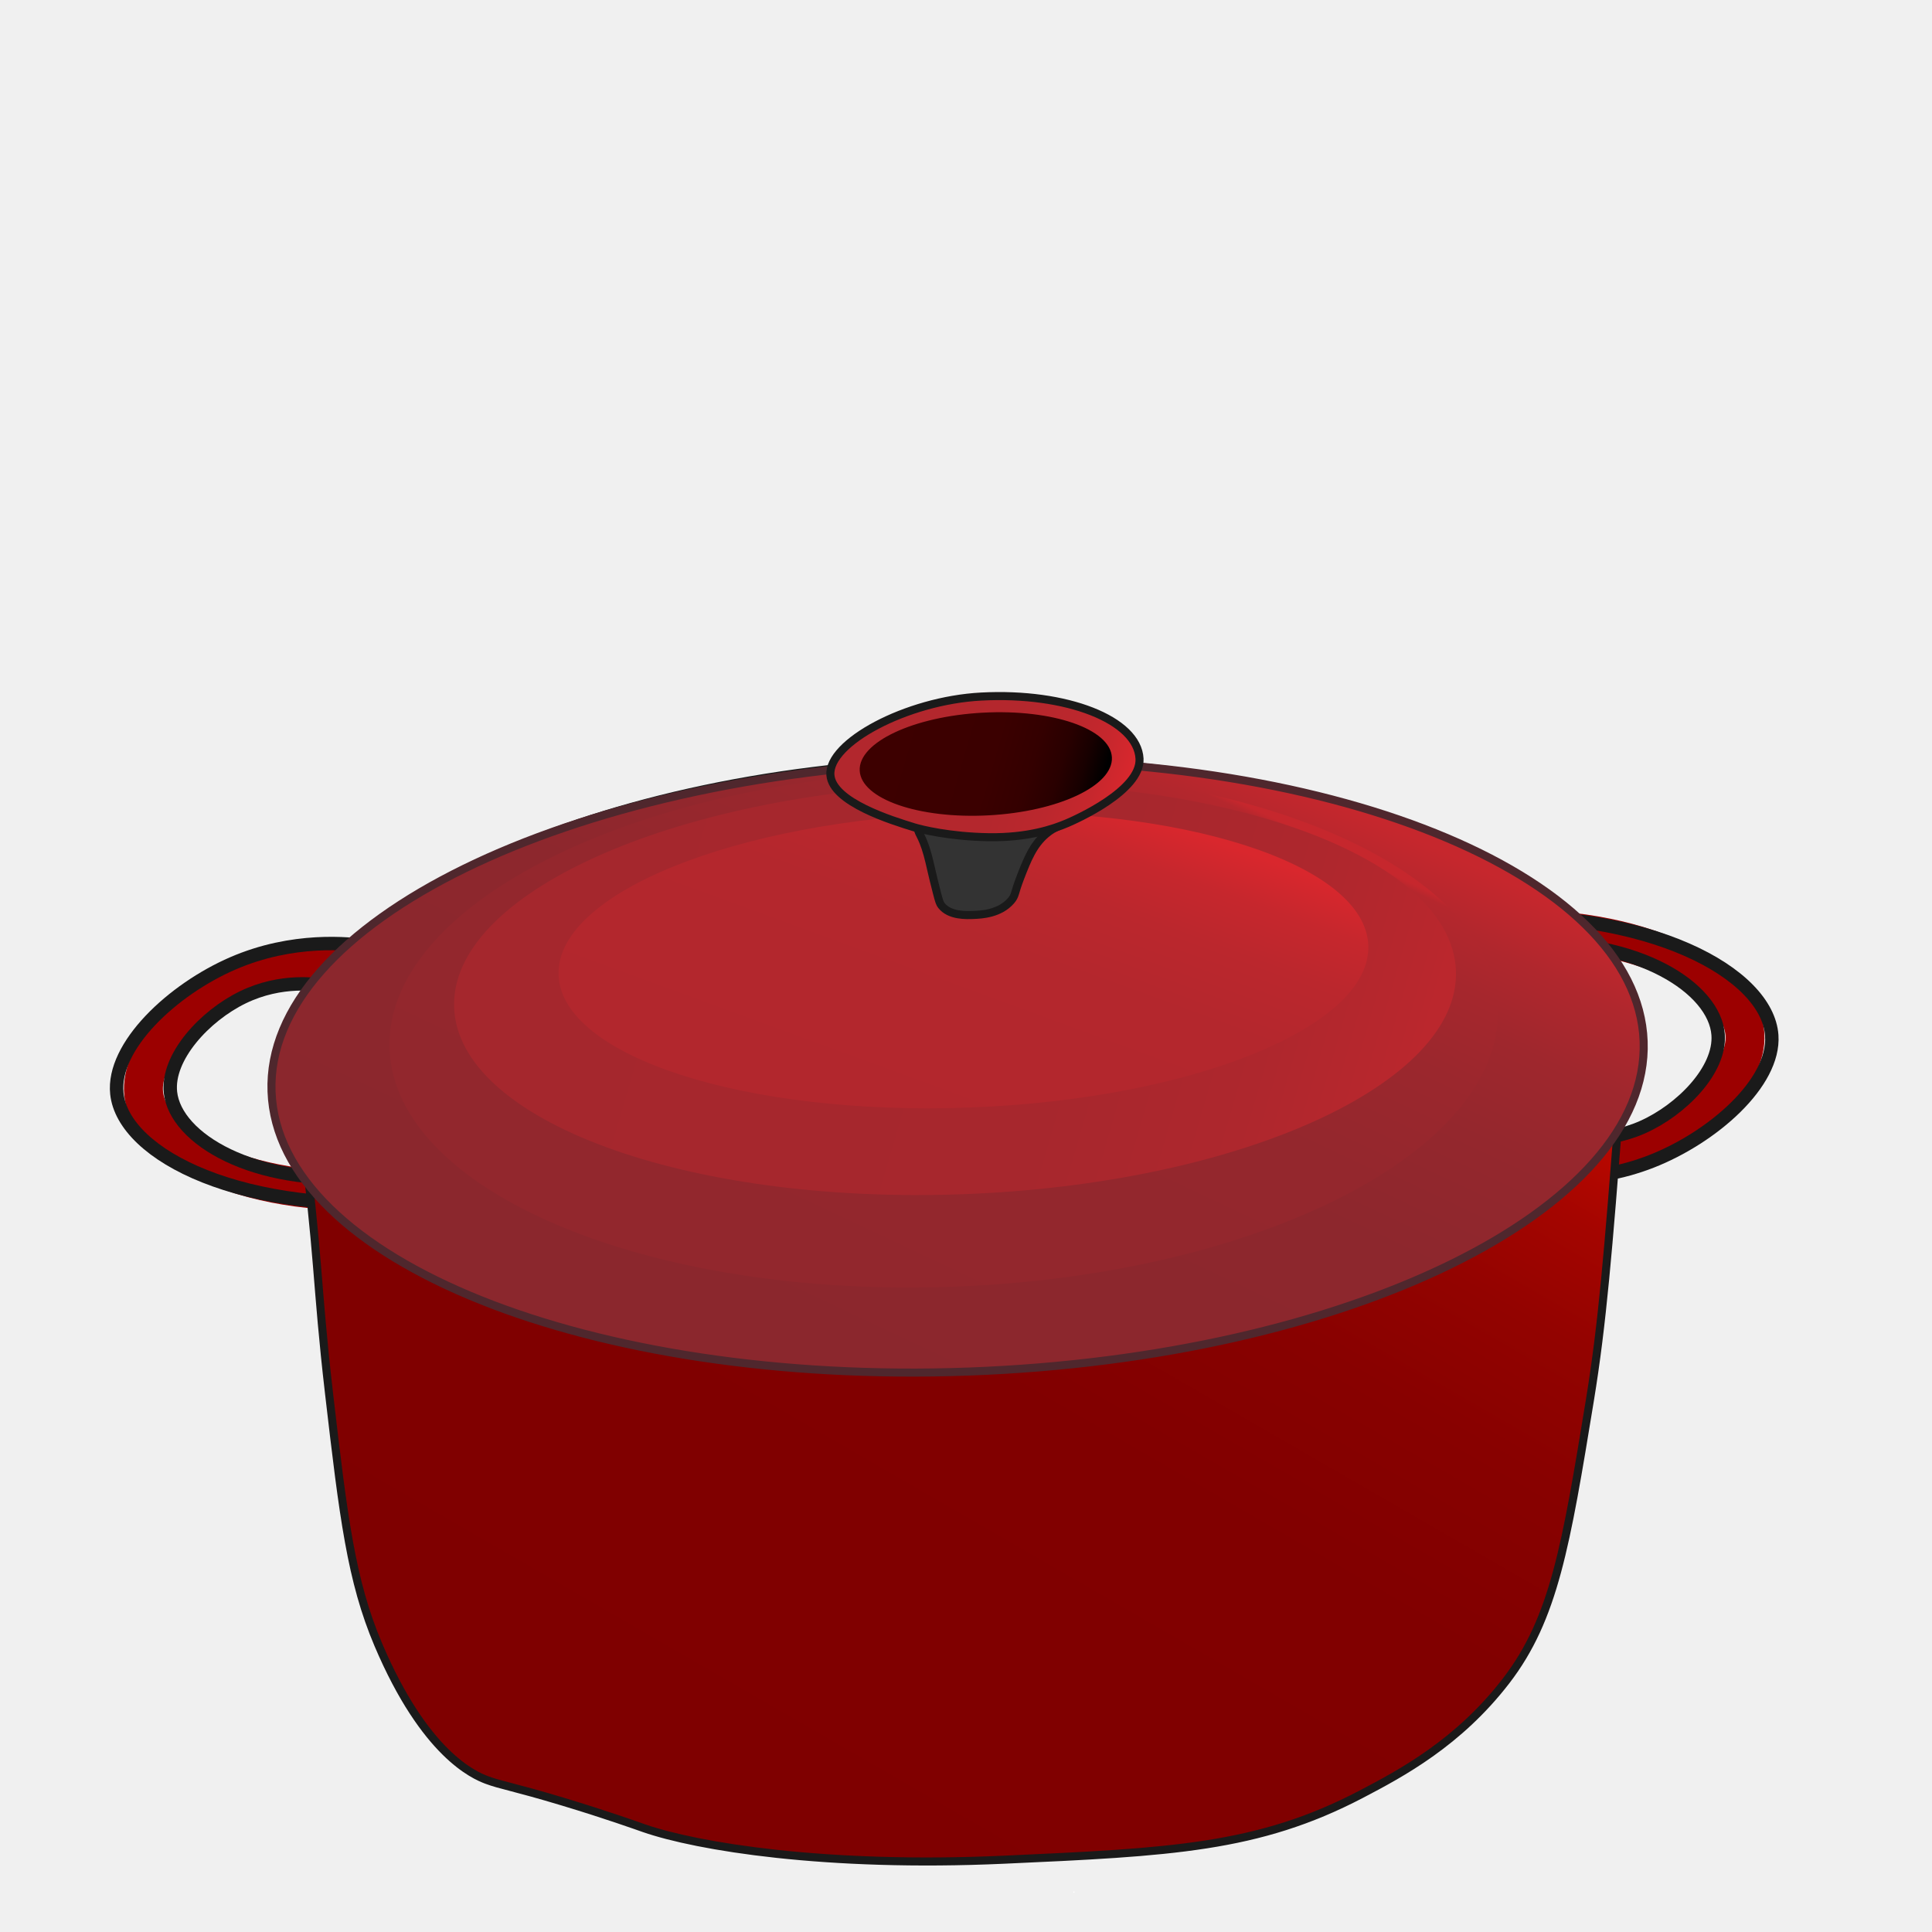
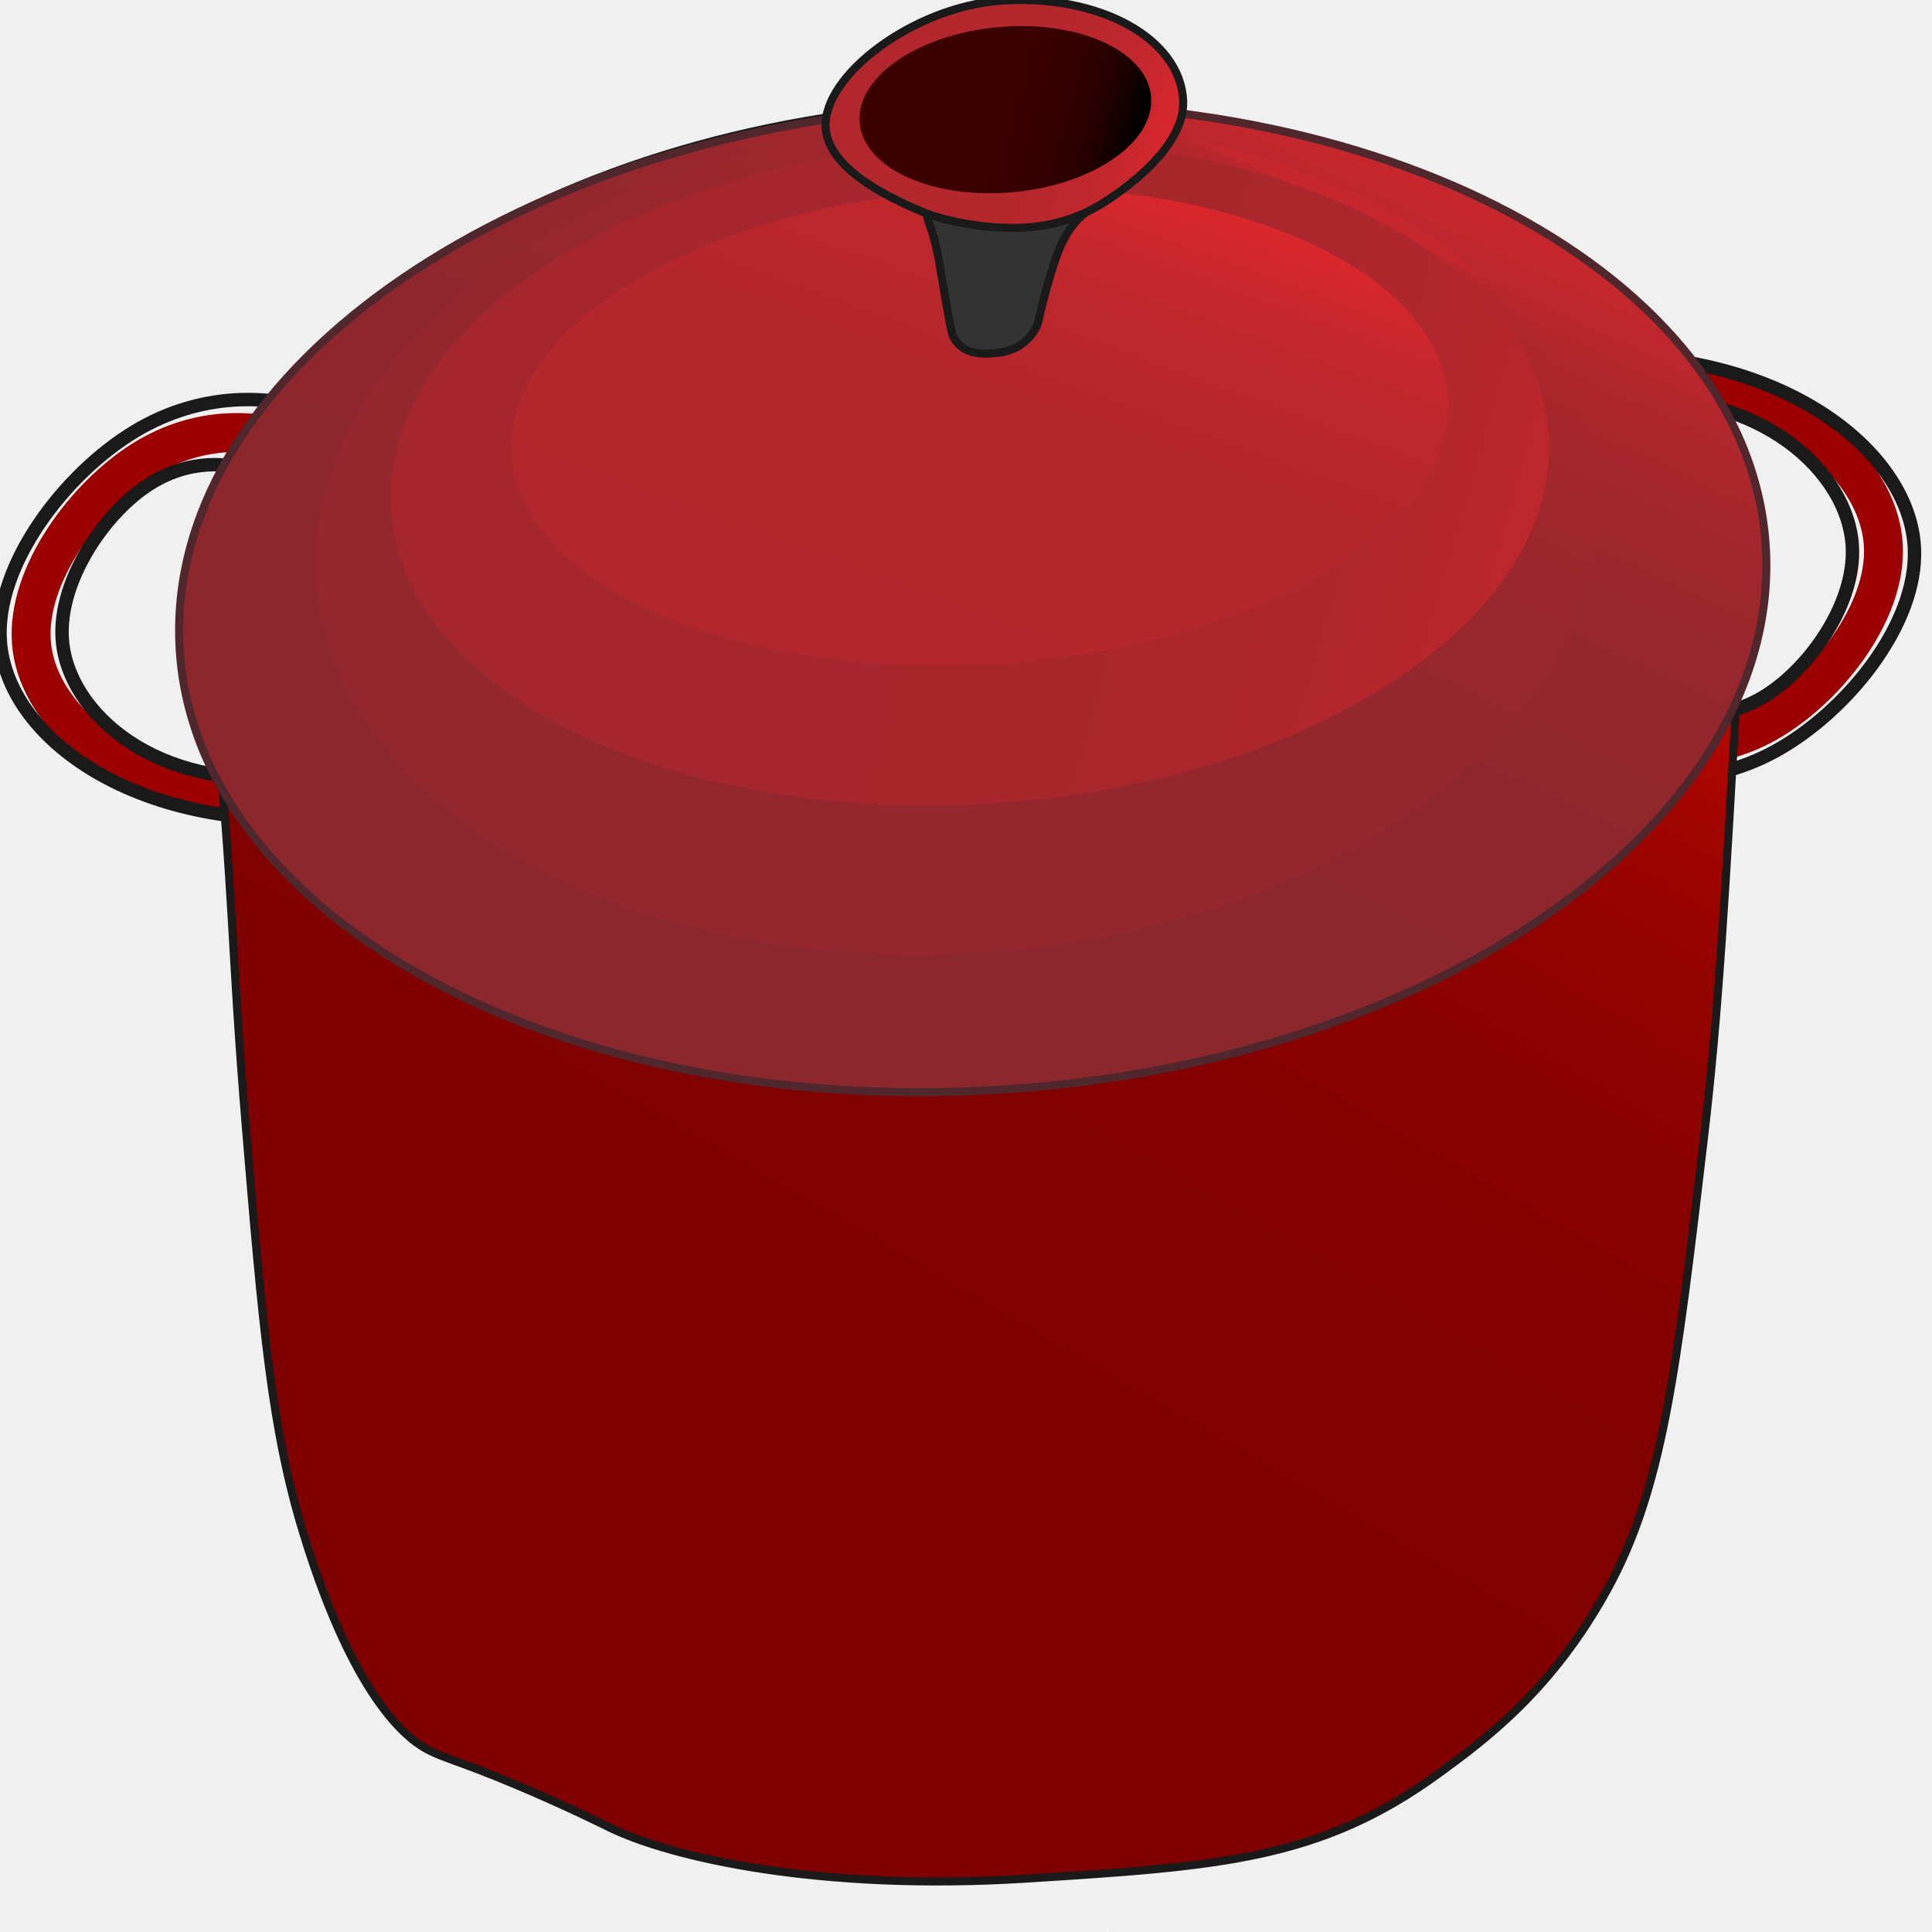
<svg xmlns="http://www.w3.org/2000/svg" version="1.1" id="Layer_1" x="0px" y="0px" viewBox="0 0 8192 8192" style="enable-background:new 0 0 8192 8192;" xml:space="preserve">
  <style type="text/css">
	.st0{fill:none;stroke:#9C0000;stroke-width:164.978;stroke-miterlimit:5.689;}
	.st1{fill:none;stroke:#1A1A1A;stroke-width:56.889;stroke-miterlimit:5.689;}
	.st2{fill:url(#SVGID_1_);stroke:#1A1A1A;stroke-width:34.133;stroke-miterlimit:5.689;}
	.st3{fill:url(#SVGID_2_);stroke:#1A1A1A;stroke-width:34.133;stroke-miterlimit:5.689;}
	.st4{fill:url(#SVGID_3_);stroke:#4F272D;stroke-width:34.133;stroke-miterlimit:5.689;}
	.st5{fill:#FFFFFF;}
	.st6{fill:url(#SVGID_4_);stroke:#4F272D;stroke-width:34.133;stroke-miterlimit:5.689;}
	.st7{fill:url(#SVGID_5_);}
	.st8{fill:url(#SVGID_6_);}
	.st9{fill:url(#SVGID_7_);}
	.st10{fill:#4D4D4D;}
	.st11{fill:#333333;stroke:#1A1A1A;stroke-width:34.133;stroke-miterlimit:5.689;}
	.st12{fill:url(#SVGID_8_);stroke:#1A1A1A;stroke-width:34.133;stroke-miterlimit:5.689;}
	.st13{fill:url(#SVGID_9_);}
</style>
  <g id="Layer_6">
</g>
  <g id="Layer_5">
</g>
  <g id="Layer_3">
</g>
  <g id="Layer_4">
-     <path class="st0" d="M6483,4892.6c74.4,14.7,273.2,44.4,489.1-42.8c217.2-87.7,439.1-288.6,426.7-464.7   c-16.2-230.5-437.2-471.8-1064.8-442.3" />
-     <path class="st1" d="M6418,4976.1c88.6,16.5,325.5,49.5,583.5-51.4c259.4-101.5,525-332.7,511-534.4   c-18.2-264-519.2-538.4-1267.7-501.6" />
-     <path class="st1" d="M6590.9,4811.8c56.9,13.2,208.8,40.3,372.9-32.1c164.9-72.9,332.4-242.3,321.3-392.7   c-14.5-196.8-337.9-406.6-816.5-387.1" />
-     <path class="st0" d="M1506.7,4098.8c-74.8-12.1-274.5-34.8-487.3,60c-214,95.3-428.7,303.8-410.1,479.4   c24.3,229.8,453.5,456.1,1079.7,404.6" />
-     <path class="st1" d="M1568.7,4012.9c-89.1-13.4-327.1-38.1-581.3,71.9c-255.7,110.6-513,350.9-491.9,552   c27.5,263.2,537.8,519.9,1284.6,456.8" />
-     <path class="st1" d="M1401.7,4183.3c-57.3-11.2-210.1-33-371.5,45.2c-162.2,78.6-323.7,253.8-307.4,403.7   c21.4,196.2,352,394.5,829.6,358.2" />
-     <linearGradient id="SVGID_1_" gradientUnits="userSpaceOnUse" x1="1817.499" y1="-2855.928" x2="6367.402" y2="5024.736" gradientTransform="matrix(0.5689 0 0 -0.5689 1593.387 6253.725)">
+     <path class="st0" d="M6926.6,3133.9c86.1,23.7,316,71.7,565.7-69.1c251.2-141.6,507.9-465.9,493.5-750.2   c-18.7-372.1-505.7-761.7-1231.6-714.1" />
+     <path class="st1" d="M6851.4,3268.7c102.5,26.6,376.5,79.9,674.9-83c300-163.9,607.2-537.1,591-862.8   c-21.1-426.2-600.5-869.2-1466.2-809.8" />
+     <path class="st1" d="M7051.4,3003.4c65.8,21.3,241.5,65.1,431.3-51.8c190.7-117.7,384.5-391.2,371.6-634   c-16.8-317.7-390.8-656.4-944.4-625" />
+     <path class="st0" d="M1171,1852.3c-86.5-19.5-317.5-56.2-563.6,96.9c-247.5,153.9-495.8,490.5-474.3,774   c28.1,371,524.5,736.4,1248.8,653.2" />
+     <path class="st1" d="M1242.7,1713.7c-103.1-21.6-378.3-61.5-672.3,116.1C274.6,2008.3-23,2396.2,1.4,2720.9   c31.8,424.9,622,839.4,1485.8,737.5" />
+     <path class="st1" d="M1049.5,1988.8c-66.3-18.1-243-53.3-429.7,73c-187.6,126.9-374.4,409.7-355.5,651.8   c24.8,316.8,407.1,636.9,959.5,578.3" />
+     <linearGradient id="SVGID_1_" gradientUnits="userSpaceOnUse" x1="-1964.354" y1="410.487" x2="4469.801" y2="-10733.795" gradientTransform="matrix(0.5689 0 0 0.5689 3230.704 7358.635)">
      <stop offset="6.326090e-02" style="stop-color:#7F0000" />
      <stop offset="0.491" style="stop-color:#810000" />
      <stop offset="0.645" style="stop-color:#880100" />
      <stop offset="0.754" style="stop-color:#930300" />
      <stop offset="0.843" style="stop-color:#A40500" />
      <stop offset="0.918" style="stop-color:#BA0800" />
      <stop offset="0.983" style="stop-color:#D40B00" />
    </linearGradient>
-     <path class="st2" d="M1280.1,4779.1c72.5,543.5,60.5,658.5,114.9,1127.7c61.1,526.6,94,795.4,208.8,1066.2   c197.4,465.1,406,553.9,459.4,574.1c61.7,23.2,113.7,29,323.7,92.3c184.9,55.7,314.9,102.5,344.6,112.8   c223.9,77.6,768.9,167.5,1524.6,133.3c706.5-32,1077.8-48.9,1514.1-276.8c173.3-90.5,414.4-219.7,616.1-481.8   c203.5-264.6,254-572.8,355-1189.1c53.6-327.2,77.5-631.6,125.3-1240.4c10.2-130.3,15.2-195.8,10.5-215.3   c-226.6-919.3-5442.8-843.4-5628.3,30.8C1243,4540.1,1248.2,4539.8,1280.1,4779.1z" />
-     <linearGradient id="SVGID_2_" gradientUnits="userSpaceOnUse" x1="2260.36" y1="-1505.499" x2="3719.485" y2="4903.614" gradientTransform="matrix(0.5287 0.1578 0.1562 -0.5329 2213.392 4922.234)">
+     <path class="st2" d="M908.9,2950.6c83.9,877.5,70,1063.1,132.9,1820.6c70.7,850.2,108.7,1284.1,241.5,1721.3   c228.3,750.9,469.6,894.2,531.3,926.9c71.4,37.5,131.5,46.8,374.4,149c213.9,89.9,364.2,165.5,398.6,182.1   c259,125.3,889.3,270.4,1763.4,215.2c817.1-51.7,1246.6-78.9,1751.2-446.9c200.4-146.1,479.3-354.7,712.6-777.8   c235.4-427.2,293.8-924.8,410.6-1919.7c62-528.2,89.6-1019.7,144.9-2002.6c11.8-210.4,17.6-316.1,12.1-347.6   C7120.4,987,1087.2,1109.5,872.7,2520.9C866,2564.8,872,2564.3,908.9,2950.6z" />
+     <linearGradient id="SVGID_2_" gradientUnits="userSpaceOnUse" x1="-3590.067" y1="-727.655" x2="-1615.917" y2="-9398.985" gradientTransform="matrix(0.5287 0.1578 -0.1562 0.5329 4708.771 5590.392)">
      <stop offset="6.326090e-02" style="stop-color:#333333" />
      <stop offset="0.609" style="stop-color:#313131" />
      <stop offset="0.805" style="stop-color:#2A2A2A" />
      <stop offset="0.945" style="stop-color:#1F1F1F" />
      <stop offset="0.982" style="stop-color:#1A1A1A" />
    </linearGradient>
-     <path class="st3" d="M6878.4,4396.9C6901,5095,5657.3,5701.8,4100.4,5752.4C2543.6,5803,1263,5278,1240.4,4580   c-22.6-698.1,1221.1-1304.9,2777.9-1355.5C5575.2,3173.9,6855.7,3698.8,6878.4,4396.9z" />
-     <linearGradient id="SVGID_3_" gradientUnits="userSpaceOnUse" x1="2159.526" y1="-1181.746" x2="3618.715" y2="5227.649" gradientTransform="matrix(0.5071 0.1455 0.1504 -0.4936 2324.422 5080.141)">
+     <path class="st3" d="M7383.9,2333.6c26.1,1127-1412.3,2106.7-3213.1,2188.4C2370.3,4603.7,889.1,3756.1,863,2629.2   c-26.1-1127,1412.3-2106.7,3213-2188.4C5876.6,359.1,7357.7,1206.6,7383.9,2333.6z" />
+     <linearGradient id="SVGID_3_" gradientUnits="userSpaceOnUse" x1="-4196.671" y1="-1745.974" x2="-2222.089" y2="-10419.199" gradientTransform="matrix(0.5071 0.1455 -0.1504 0.4936 4875.645 5972.488)">
      <stop offset="6.326090e-02" style="stop-color:#2A0000" />
      <stop offset="0.553" style="stop-color:#2C0000" />
      <stop offset="0.73" style="stop-color:#330000" />
      <stop offset="0.856" style="stop-color:#3E0000" />
      <stop offset="0.957" style="stop-color:#4F0000" />
      <stop offset="0.983" style="stop-color:#550000" />
    </linearGradient>
-     <path class="st4" d="M6798.6,4414.1c21,646.3-1173,1209.5-2667,1258c-1493.9,48.5-2722-436.1-2743-1082.4   c-21-646.3,1173-1209.5,2667-1258C5549.6,3283.3,6777.6,3767.9,6798.6,4414.1z" />
+     <path class="st4" d="M7291.6,2361.4c24.3,1043.4-1356.7,1952.7-3084.7,2031c-1727.9,78.3-3148.3-704.1-3172.6-1747.5   c-24.3-1043.4,1356.7-1952.7,3084.7-2031C5847,535.8,7267.4,1318.1,7291.6,2361.4z" />
  </g>
  <g id="Layer_1_1_">
    <g>
      <g>
-         <path class="st5" d="M4553,8025.5c3.5,1,5.1-4.4,1.6-5.5C4551.1,8019,4549.5,8024.5,4553,8025.5L4553,8025.5z" />
+         <path class="st5" d="M4694.4,8191.8c4,1.6,5.9-7.1,1.9-8.9C4692.2,8181.3,4690.3,8190.2,4694.4,8191.8L4694.4,8191.8z" />
      </g>
    </g>
-     <linearGradient id="SVGID_4_" gradientUnits="userSpaceOnUse" x1="3763.943" y1="-111.296" x2="4733.593" y2="6010.831" gradientTransform="matrix(0.5462 0.159 0.159 -0.5462 1270.639 5457.651)">
+     <linearGradient id="SVGID_4_" gradientUnits="userSpaceOnUse" x1="-1710.399" y1="-1896.905" x2="-362.156" y2="-10409.376" gradientTransform="matrix(0.5462 0.159 -0.159 0.5462 3712.198 6061.19)">
      <stop offset="6.179800e-02" style="stop-color:#8B272D" />
      <stop offset="0.522" style="stop-color:#8D272D" />
      <stop offset="0.688" style="stop-color:#94272D" />
      <stop offset="0.807" style="stop-color:#9F272D" />
      <stop offset="0.902" style="stop-color:#B0272D" />
      <stop offset="0.983" style="stop-color:#C6272D" />
    </linearGradient>
-     <path class="st6" d="M6969.3,4415.3c26.2,714.4-1255,1341.3-2861.5,1400.3c-1606.5,58.9-2930.2-472.4-2956.4-1186.9   s1254.9-1341.3,2861.5-1400.3C5619.5,3169.5,6943.1,3700.9,6969.3,4415.3z" />
-     <linearGradient id="SVGID_5_" gradientUnits="userSpaceOnUse" x1="3670.582" y1="668.77" x2="4469.746" y2="5714.488" gradientTransform="matrix(0.5462 0.159 0.159 -0.5462 1270.639 5457.651)">
+     <path class="st6" d="M7489.1,2363.3c30.3,1153.4-1451.5,2165.5-3309.6,2260.7C2321.3,4719.1,790.3,3861.4,760,2707.8   C729.7,1554.3,2211.5,542.4,4069.7,447.1C5927.9,352,7458.8,1209.9,7489.1,2363.3z" />
+     <linearGradient id="SVGID_5_" gradientUnits="userSpaceOnUse" x1="-1838.522" y1="-3023.766" x2="-719.33" y2="-10090.071" gradientTransform="matrix(0.5462 0.159 -0.159 0.5462 3712.198 6061.19)">
      <stop offset="6.179800e-02" style="stop-color:#92272D" />
      <stop offset="0.568" style="stop-color:#94272D" />
      <stop offset="0.75" style="stop-color:#9B272D" />
      <stop offset="0.879" style="stop-color:#A6272D" />
      <stop offset="0.973" style="stop-color:#B5272D" />
      <stop offset="0.983" style="stop-color:#C6272D" />
    </linearGradient>
-     <path class="st7" d="M6350.7,4275.3c22.2,604.4-1011.7,1133-2309.3,1180.6s-2367.4-403.8-2389.6-1008.2   c-22.2-604.4,1011.7-1133,2309.3-1180.6S6328.5,3670.9,6350.7,4275.3z" />
-     <linearGradient id="SVGID_6_" gradientUnits="userSpaceOnUse" x1="489.961" y1="3497.802" x2="7648.474" y2="3497.802" gradientTransform="matrix(0.5462 0.159 0.159 -0.5462 1270.639 5457.651)">
+     <path class="st7" d="M6773.6,2137.3c25.7,975.8-1170.1,1829.2-2671,1906s-2738.2-651.9-2763.8-1627.7   c-25.7-975.8,1170.1-1829.2,2671-1906S6747.9,1161.5,6773.6,2137.3z" />
+     <linearGradient id="SVGID_6_" gradientUnits="userSpaceOnUse" x1="-5471.259" y1="-7040.424" x2="2836.221" y2="-7040.424" gradientTransform="matrix(0.5462 0.159 -0.159 0.5462 3712.198 6061.19)">
      <stop offset="6.179800e-02" style="stop-color:#A5272D" />
      <stop offset="0.624" style="stop-color:#A7272D" />
      <stop offset="0.826" style="stop-color:#AE272D" />
      <stop offset="0.969" style="stop-color:#B9272D" />
      <stop offset="0.983" style="stop-color:#BB272D" />
    </linearGradient>
-     <path class="st8" d="M6173.4,4116.2c17.6,480.3-919,904.5-2092,947.5c-1173,43-2138.2-311.4-2155.8-791.7s919-904.4,2092-947.4   C5190.5,3281.5,6155.7,3635.9,6173.4,4116.2z" />
-     <linearGradient id="SVGID_7_" gradientUnits="userSpaceOnUse" x1="1541.782" y1="1612.849" x2="2003.219" y2="5765.189" gradientTransform="matrix(0.4409 0.1124 0.1303 -0.393 2822.931 5321.995)">
+     <path class="st8" d="M6568.5,1880.4c20.4,775.4-1062.9,1460.3-2419.6,1529.7S1675.8,2907.4,1655.5,2132   c-20.4-775.4,1062.9-1460.1,2419.6-1529.5C5431.7,532.8,6548.1,1105,6568.5,1880.4z" />
+     <linearGradient id="SVGID_7_" gradientUnits="userSpaceOnUse" x1="-6669.958" y1="-7963.207" x2="-6023.474" y2="-13780.737" gradientTransform="matrix(0.4409 0.1124 -0.1303 0.393 5534.813 6794.355)">
      <stop offset="6.332226e-02" style="stop-color:#B2272D" />
      <stop offset="0.563" style="stop-color:#B4272D" />
      <stop offset="0.743" style="stop-color:#BB272D" />
      <stop offset="0.871" style="stop-color:#C6272D" />
      <stop offset="0.974" style="stop-color:#D7272D" />
      <stop offset="0.983" style="stop-color:#D9272D" />
    </linearGradient>
-     <path class="st9" d="M5801.8,4008.5c12.7,345-745.6,652.9-1693.8,687.7s-1726.9-216.7-1739.6-561.7   c-12.7-345,745.7-653,1693.8-687.7S5789.1,3663.5,5801.8,4008.5z" />
-     <path class="st10" d="M4116.5,3965.6" />
-     <path class="st11" d="M3894.4,3510.6c-6,21.3,14,23.8,38.9,113.9c10.8,39.3,16.7,73.8,38.4,157.6c10.7,41.7,13.3,48.4,20,57.1   c34.8,44.7,105.8,41.7,138.4,40.3c30-1.3,108.7-4.6,156.8-60.5c19.4-22.6,13-29.5,39.6-98.3c29.8-77,54.3-138.5,108.6-184.5   c41.2-34.8,67-33.3,66.3-44.3C4498.1,3440.3,3926.4,3397.8,3894.4,3510.6z" />
-     <linearGradient id="SVGID_8_" gradientUnits="userSpaceOnUse" x1="2721.635" y1="5172.999" x2="4919.529" y2="5172.999" gradientTransform="matrix(0.5462 0.159 0.159 -0.5462 1270.639 5457.651)">
+     <path class="st9" d="M6138.7,1706.6c14.7,557-862.4,1054.1-1959.1,1110.3S2182.3,2467,2167.6,1910   c-14.7-557,862.5-1054.2,1959.1-1110.3S6124,1149.6,6138.7,1706.6z" />
+     <path class="st10" d="M4189.5,1637.3" />
+     <path class="st11" d="M3932.6,902.7c-6.9,34.4,16.2,38.4,45,183.9c12.5,63.4,19.3,119.1,44.4,254.4c12.4,67.3,15.4,78.1,23.1,92.2   c40.3,72.2,122.4,67.3,160.1,65.1c34.7-2.1,125.7-7.4,181.4-97.7c22.4-36.5,15-47.6,45.8-158.7c34.5-124.3,62.8-223.6,125.6-297.9   c47.7-56.2,77.5-53.8,76.7-71.5C4630.9,789.2,3969.6,720.6,3932.6,902.7z" />
+     <linearGradient id="SVGID_8_" gradientUnits="userSpaceOnUse" x1="-3089.312" y1="-9707.885" x2="-544.727" y2="-9707.885" gradientTransform="matrix(0.5462 0.159 -0.159 0.5462 3712.198 6061.19)">
      <stop offset="6.332226e-02" style="stop-color:#B2272D" />
      <stop offset="0.563" style="stop-color:#B4272D" />
      <stop offset="0.743" style="stop-color:#BB272D" />
      <stop offset="0.871" style="stop-color:#C6272D" />
      <stop offset="0.974" style="stop-color:#D7272D" />
      <stop offset="0.983" style="stop-color:#D9272D" />
    </linearGradient>
-     <path class="st12" d="M4831.8,3216.9c7.2,135.8-274.2,259.5-306.6,273.3c-58.3,24.9-166.5,62.2-332.9,59.7   c-166.2-2.5-288.2-33.3-315.8-41.8c-93.6-28.8-346.3-106.4-355.4-221.6c-10.8-136.4,321-316.1,639.5-333   C4522.5,2934.3,4823,3052.3,4831.8,3216.9z" />
-     <linearGradient id="SVGID_9_" gradientUnits="userSpaceOnUse" x1="2923.207" y1="5172.998" x2="4718.026" y2="5172.998" gradientTransform="matrix(0.5462 0.159 0.159 -0.5462 1270.639 5457.651)">
+     <path class="st12" d="M5016.8,428.6c8.3,219.2-317.1,419-354.6,441.2c-67.4,40.2-192.6,100.4-385,96.4   c-192.2-4-333.3-53.8-365.3-67.5c-108.3-46.5-400.5-171.8-411.1-357.8c-12.5-220.2,371.3-510.3,739.7-537.6   C4659.1-27.7,5006.6,162.8,5016.8,428.6z" />
+     <linearGradient id="SVGID_9_" gradientUnits="userSpaceOnUse" x1="-2859.943" y1="-9715.796" x2="-780.197" y2="-9715.796" gradientTransform="matrix(0.5462 0.159 -0.159 0.5462 3712.198 6061.19)">
      <stop offset="6.179800e-02" style="stop-color:#3D0000" />
      <stop offset="0.519" style="stop-color:#3B0000" />
      <stop offset="0.684" style="stop-color:#340000" />
      <stop offset="0.802" style="stop-color:#290000" />
      <stop offset="0.896" style="stop-color:#180000" />
      <stop offset="0.977" style="stop-color:#020000" />
      <stop offset="0.983" style="stop-color:#000000" />
    </linearGradient>
-     <path class="st13" d="M4714.6,3211.1c6.4,120.2-227.8,230.4-523.1,246.1c-295.2,15.7-539.8-69.1-546.2-189.3   s227.8-230.4,523.1-246.1S4708.2,3090.9,4714.6,3211.1z" />
+     <path class="st13" d="M4881.3,419.2c7.4,194.1-263.5,372-605,397.3c-341.4,25.3-624.3-111.6-631.7-305.6   c-7.4-194.1,263.5-372,605-397.3C4591.1,88.2,4873.9,225.1,4881.3,419.2z" />
  </g>
</svg>
